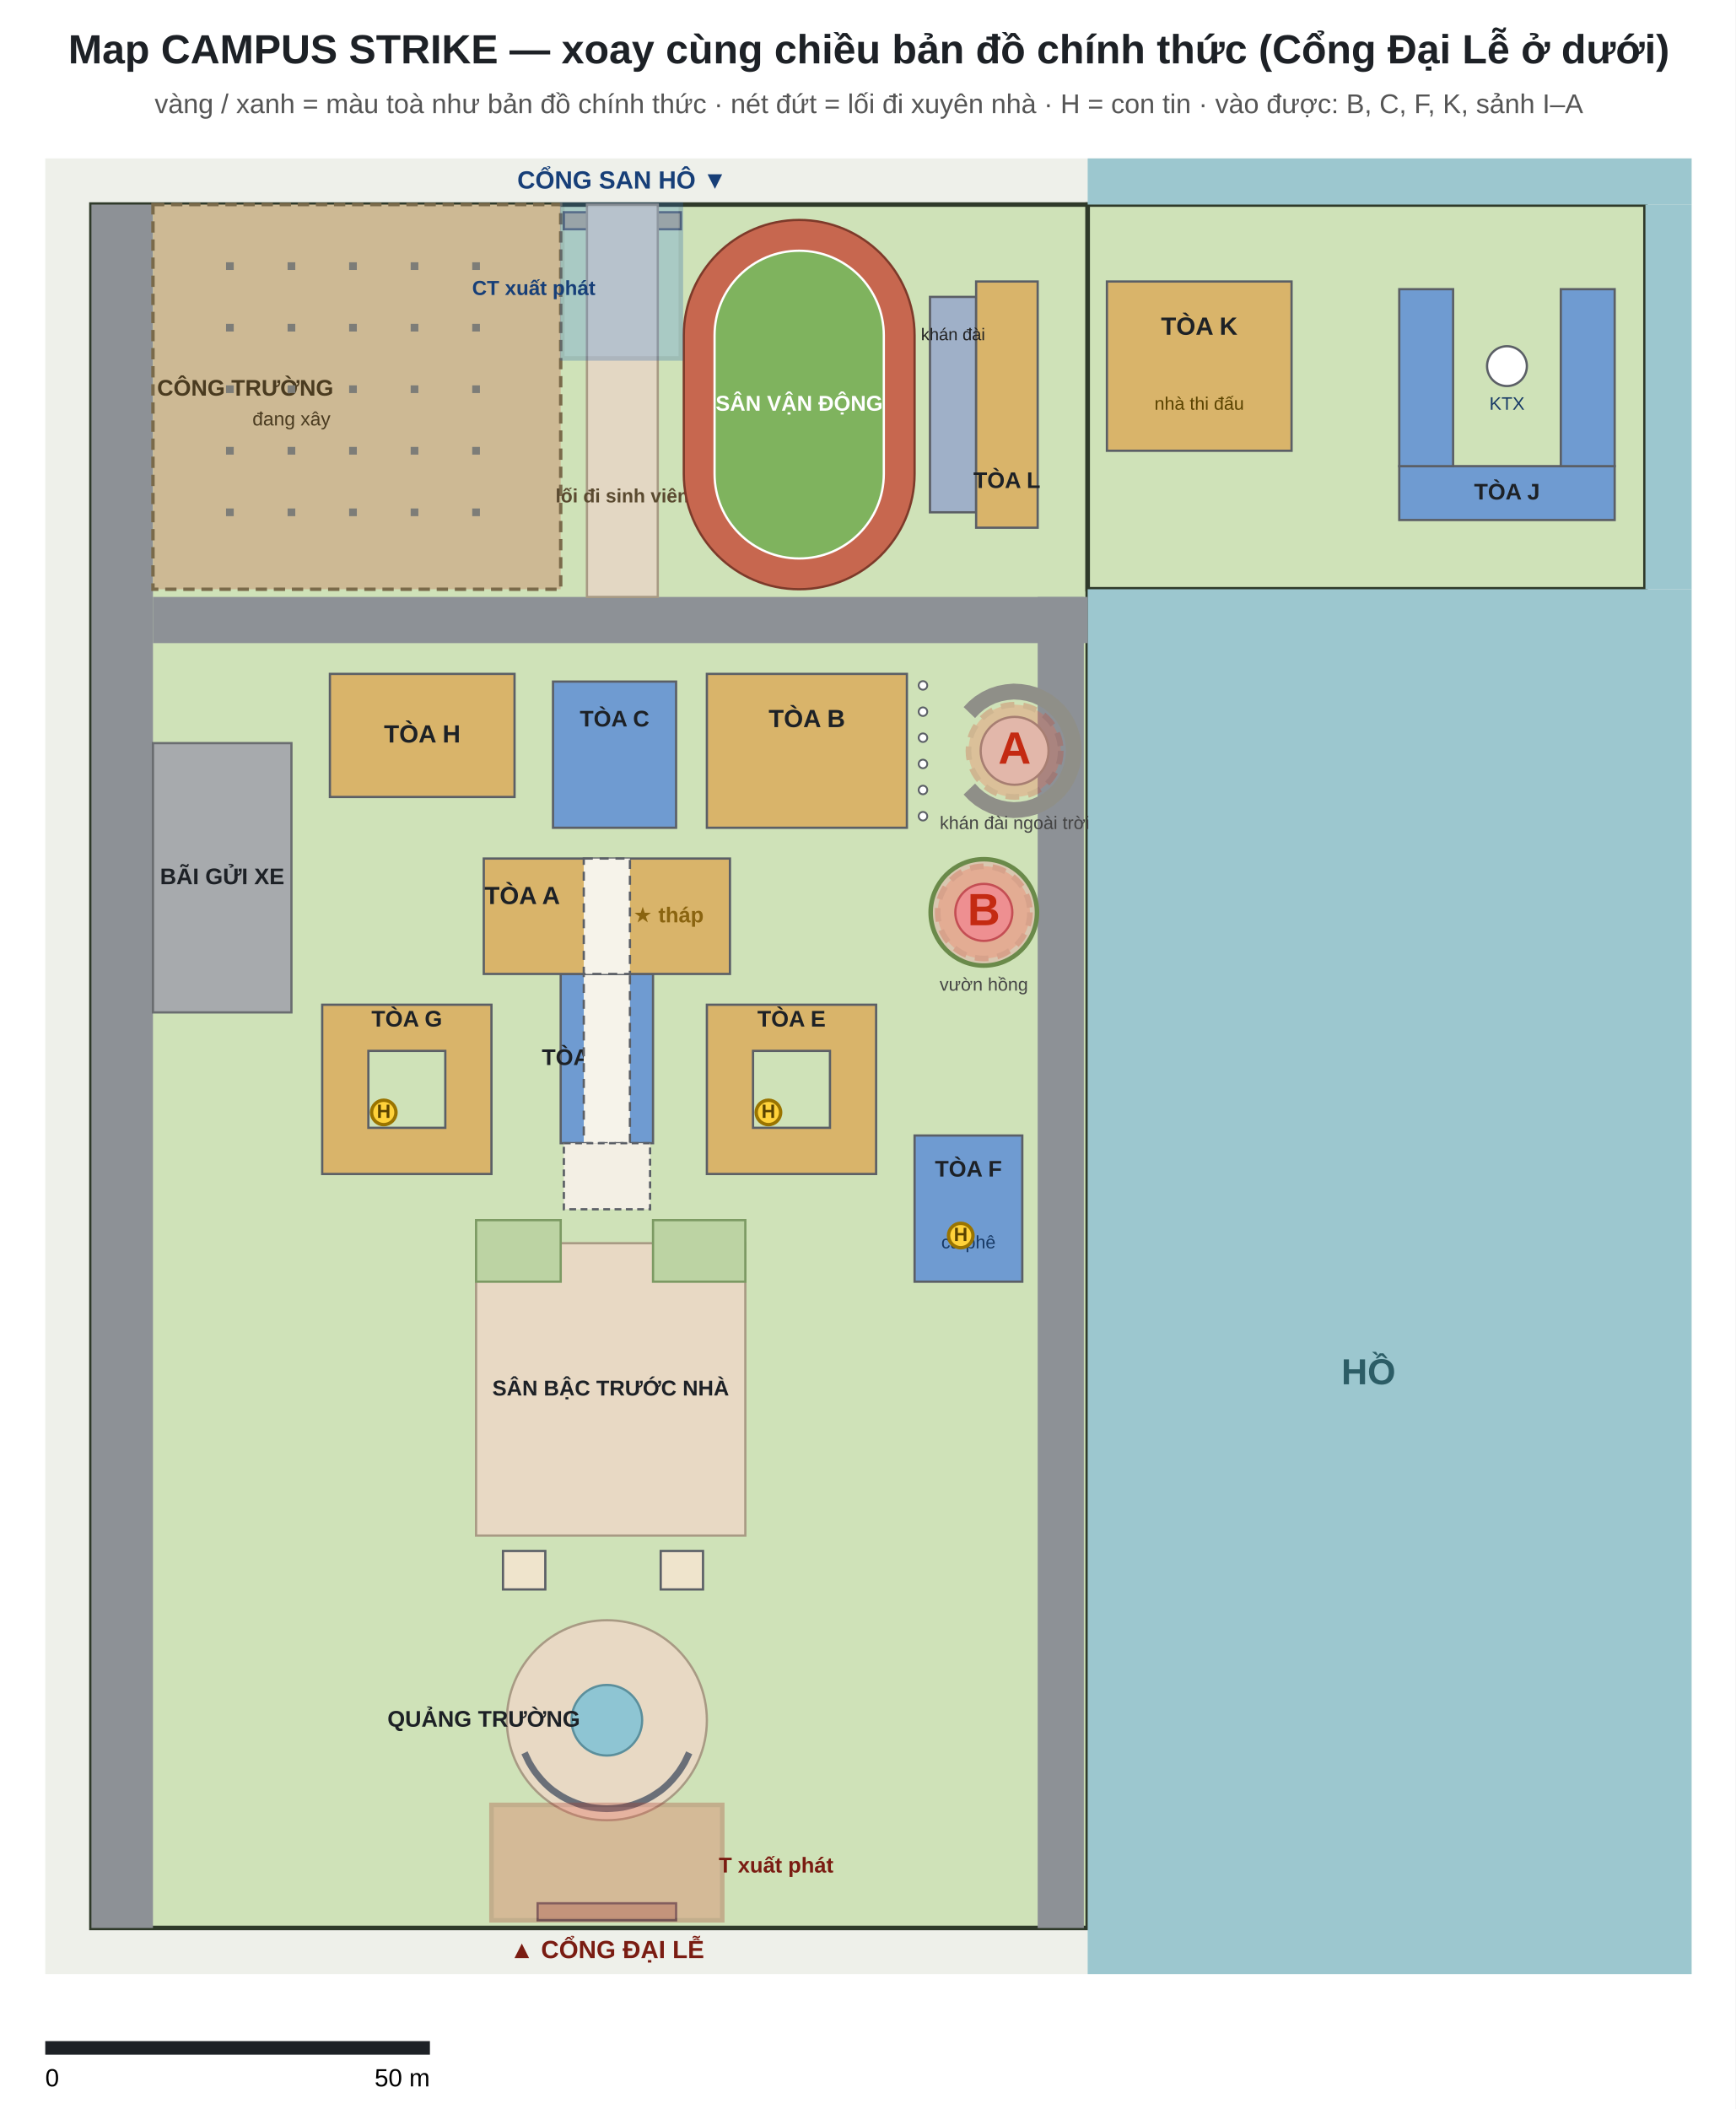
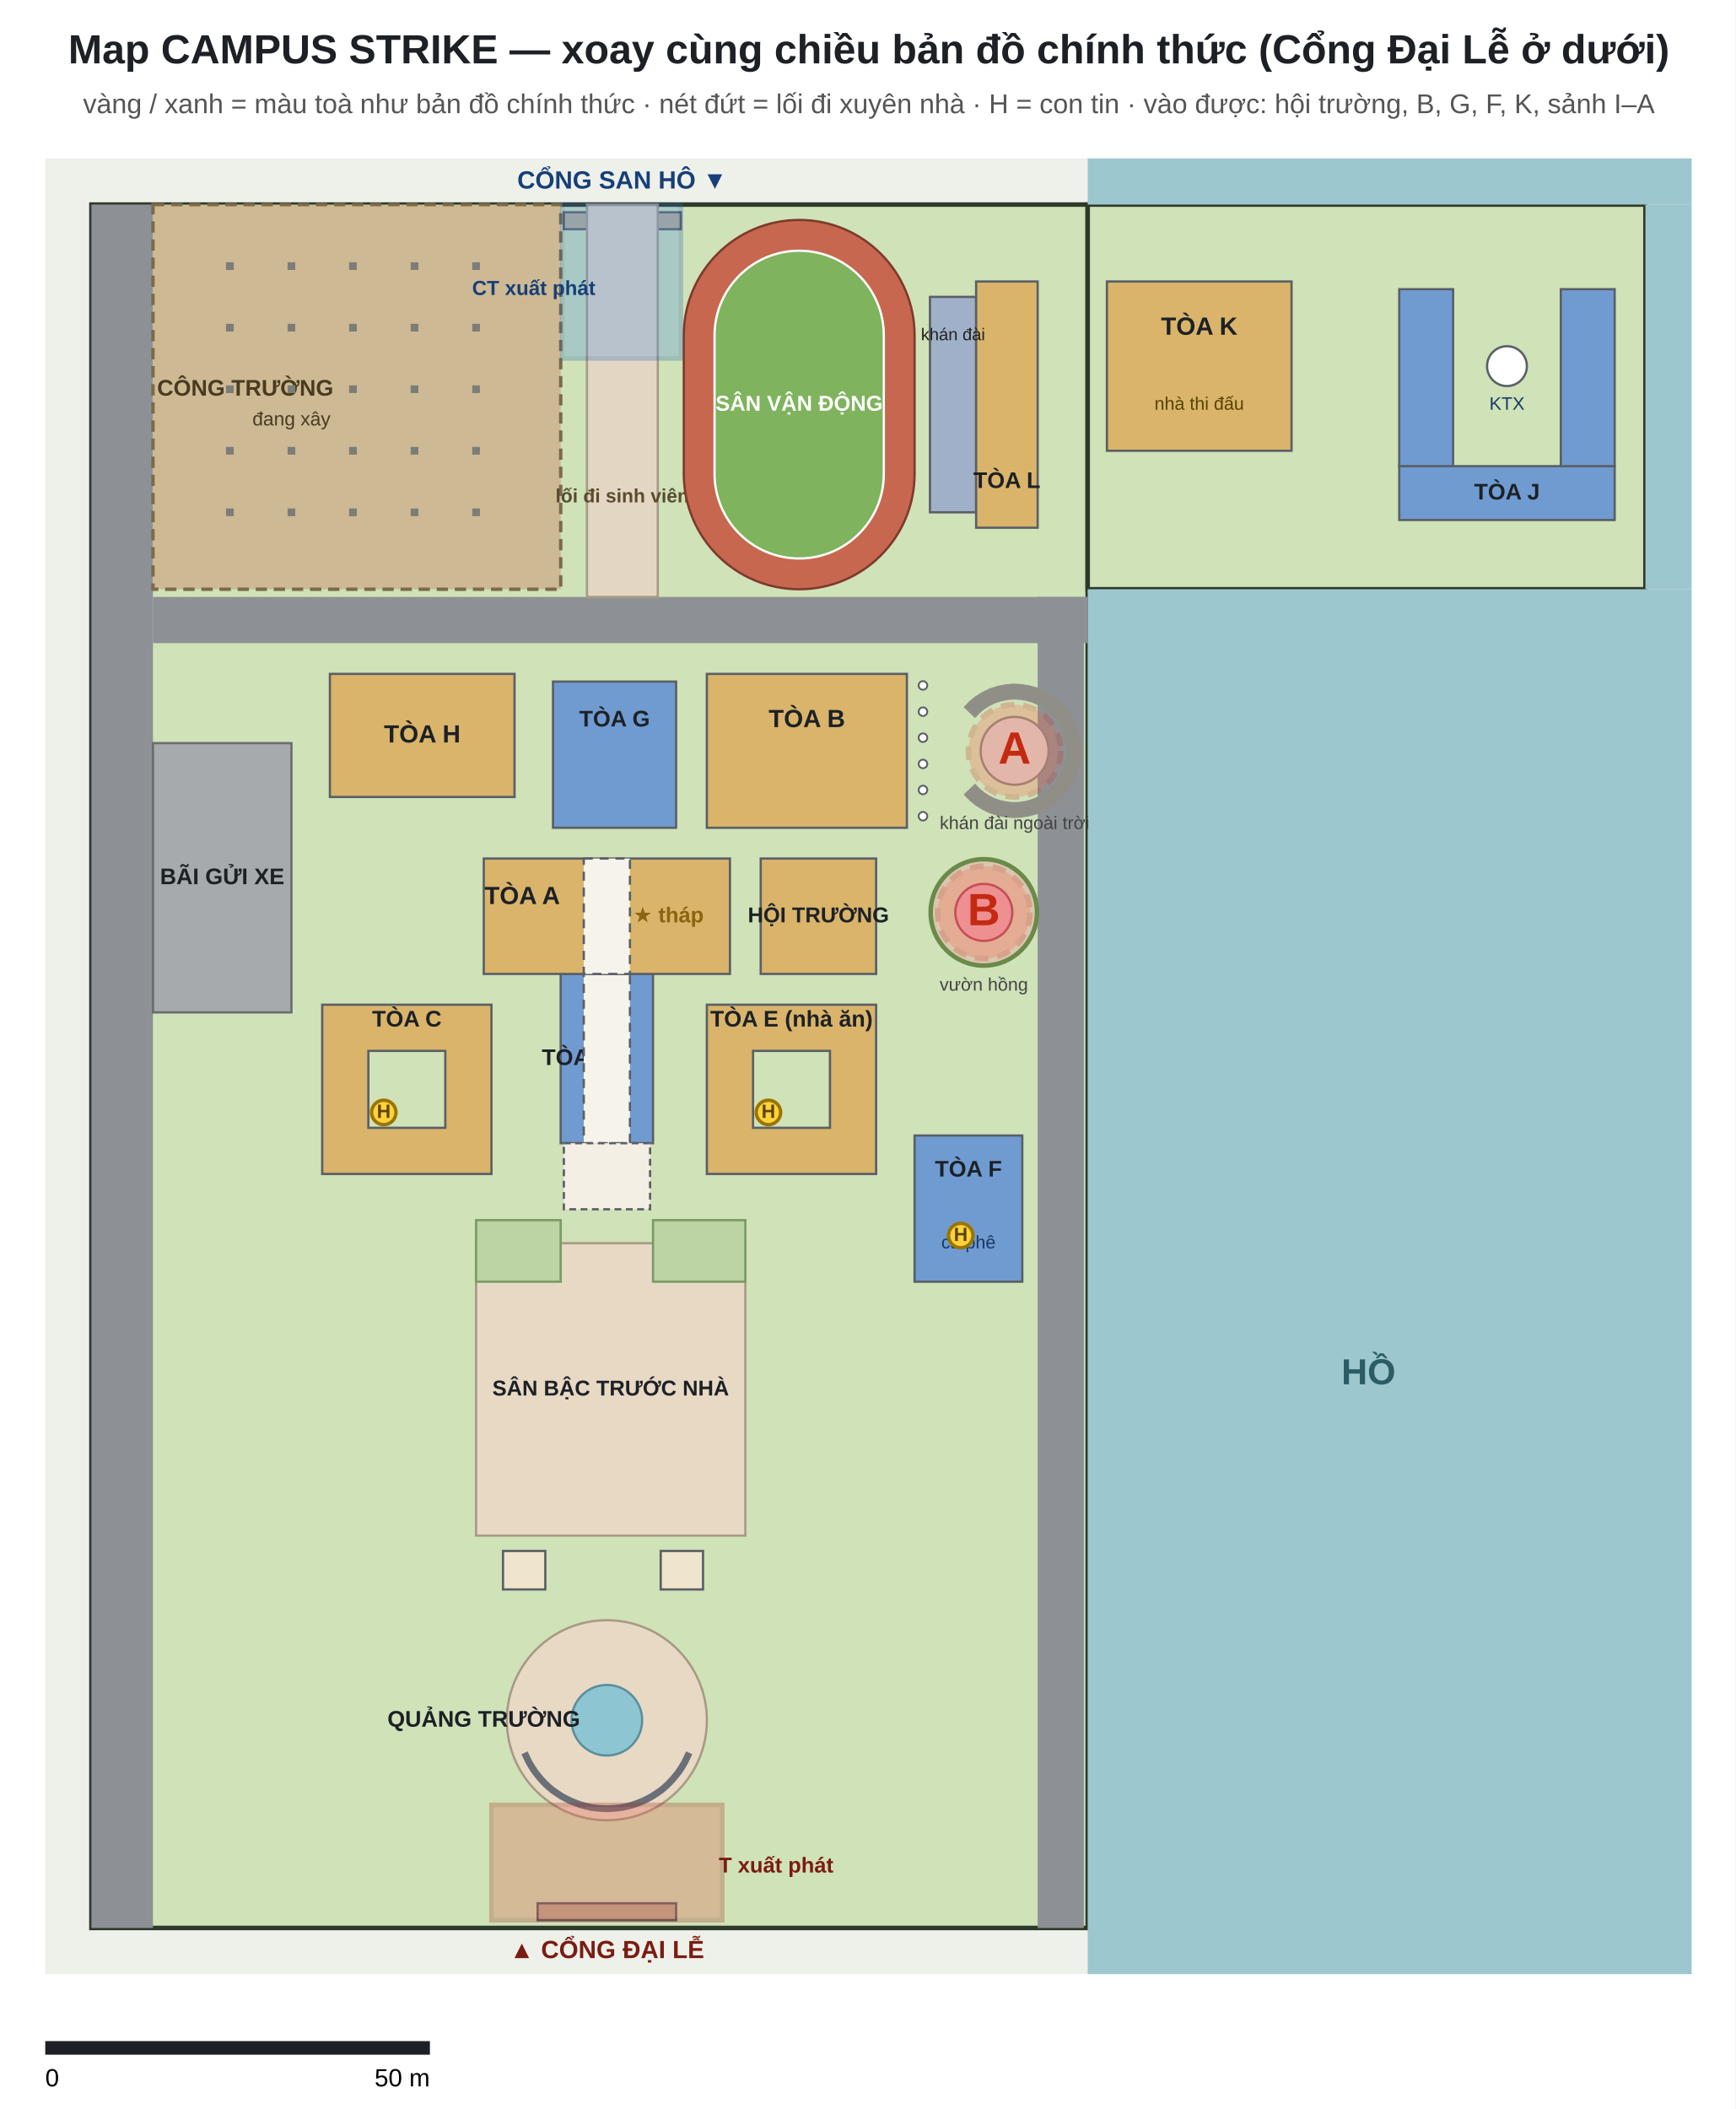
<svg xmlns="http://www.w3.org/2000/svg" width="767" height="932" viewBox="0 0 767 932">
  <rect width="100%" height="100%" fill="#ffffff" />
  <rect x="20.0" y="70.0" width="727.6" height="802.4" fill="#eef0ea" stroke="none" stroke-width="1" opacity="1" />
  <rect x="40.4" y="90.4" width="440.3" height="761.6" fill="#cfe2b8" stroke="#2f3a2a" stroke-width="2" opacity="1" />
  <rect x="480.7" y="90.4" width="246.5" height="170.0" fill="#cfe2b8" stroke="#2f3a2a" stroke-width="2" opacity="1" />
  <rect x="480.7" y="260.4" width="266.9" height="612.0" fill="#9cc7cf" stroke="none" stroke-width="1" opacity="1" />
  <rect x="480.7" y="70.0" width="266.9" height="20.4" fill="#9cc7cf" stroke="none" stroke-width="1" opacity="1" />
  <rect x="727.2" y="90.4" width="20.4" height="170.0" fill="#9cc7cf" stroke="none" stroke-width="1" opacity="1" />
  <text x="604.8" y="607.2" font-size="16" fill="#2c5d66" font-weight="650" text-anchor="middle" dominant-baseline="middle" font-family="Segoe UI, Arial, sans-serif">HỒ</text>
  <rect x="40.4" y="90.4" width="27.2" height="761.6" fill="#8d9196" stroke="none" stroke-width="1" opacity="1" />
  <rect x="67.6" y="263.8" width="413.1" height="20.4" fill="#8d9196" stroke="none" stroke-width="1" opacity="1" />
  <rect x="458.6" y="263.8" width="20.4" height="588.2" fill="#8d9196" stroke="none" stroke-width="1" opacity="1" />
  <rect x="67.6" y="328.4" width="61.2" height="119.0" fill="#a7aaad" stroke="#6a6d70" stroke-width="1" opacity="1" />
  <text x="98.2" y="387.9" font-size="10" fill="#1d2126" font-weight="650" text-anchor="middle" dominant-baseline="middle" font-family="Segoe UI, Arial, sans-serif">BÃI GỬI XE</text>
  <rect x="210.4" y="549.4" width="119.0" height="129.2" fill="#e8d9c4" stroke="#a89a84" stroke-width="1" opacity="1" />
  <text x="269.9" y="614.0" font-size="9.5" fill="#1d2126" font-weight="650" text-anchor="middle" dominant-baseline="middle" font-family="Segoe UI, Arial, sans-serif">SÂN BẬC TRƯỚC NHÀ</text>
  <rect x="210.4" y="539.2" width="37.4" height="27.2" fill="#bcd3a3" stroke="#7c9a63" stroke-width="1" opacity="1" />
  <rect x="288.6" y="539.2" width="40.8" height="27.2" fill="#bcd3a3" stroke="#7c9a63" stroke-width="1" opacity="1" />
  <circle cx="268.2" cy="760.2" r="44.2" fill="#e8d9c4" stroke="#a89a84" stroke-width="1" opacity="1" />
  <circle cx="268.2" cy="760.2" r="15.6" fill="#8ec5d3" stroke="#5b8f9c" stroke-width="1" opacity="1" />
  <polyline points="231.8,774.6 232.8,776.7 233.8,778.8 235.0,780.8 236.3,782.8 237.7,784.6 239.2,786.4 240.8,788.1 242.5,789.7 244.3,791.2 246.2,792.5 248.2,793.8 250.2,794.9 252.3,795.9 254.5,796.8 256.7,797.6 259.0,798.2 261.2,798.7 263.5,799.0 265.9,799.2 268.2,799.3 270.5,799.2 272.9,799.0 275.2,798.7 277.4,798.2 279.7,797.6 281.9,796.8 284.1,795.9 286.2,794.9 288.2,793.8 290.2,792.5 292.1,791.2 293.9,789.7 295.6,788.1 297.2,786.4 298.7,784.6 300.1,782.8 301.4,780.8 302.6,778.8 303.6,776.7 304.6,774.6" fill="none" stroke="#6a6f78" stroke-width="3" />
  <text x="213.8" y="760.2" font-size="10" fill="#1d2126" font-weight="650" text-anchor="middle" dominant-baseline="middle" font-family="Segoe UI, Arial, sans-serif">QUẢNG TRƯỜNG</text>
  <rect x="237.6" y="841.1" width="61.2" height="7.5" fill="#b8ac90" stroke="#5b5f66" stroke-width="1" opacity="1" />
  <text x="268.2" y="862.2" font-size="11" fill="#7a1c12" font-weight="750" text-anchor="middle" dominant-baseline="middle" font-family="Segoe UI, Arial, sans-serif">▲ CỔNG ĐẠI LỄ</text>
  <rect x="249.2" y="93.8" width="51.7" height="7.5" fill="#b8ac90" stroke="#5b5f66" stroke-width="1" opacity="1" />
  <text x="275.0" y="80.2" font-size="11" fill="#173f78" font-weight="750" text-anchor="middle" dominant-baseline="middle" font-family="Segoe UI, Arial, sans-serif">CỔNG SAN HÔ ▼</text>
  <rect x="67.6" y="90.4" width="180.2" height="170.0" fill="#cdb994" stroke="#7a6a4a" stroke-width="1.5" stroke-dasharray="5 3" opacity="1" />
  <text x="108.4" y="172.0" font-size="10" fill="#4a3b20" font-weight="650" text-anchor="middle" dominant-baseline="middle" font-family="Segoe UI, Arial, sans-serif">CÔNG TRƯỜNG</text>
  <text x="128.8" y="185.6" font-size="8.5" fill="#4a3b20" font-weight="500" text-anchor="middle" dominant-baseline="middle" font-family="Segoe UI, Arial, sans-serif">đang xây</text>
  <rect x="99.9" y="224.7" width="3.4" height="3.4" fill="#7d7d78" stroke="none" stroke-width="1" opacity="1" />
  <rect x="127.1" y="224.7" width="3.4" height="3.4" fill="#7d7d78" stroke="none" stroke-width="1" opacity="1" />
  <rect x="154.3" y="224.7" width="3.4" height="3.4" fill="#7d7d78" stroke="none" stroke-width="1" opacity="1" />
  <rect x="181.5" y="224.7" width="3.4" height="3.4" fill="#7d7d78" stroke="none" stroke-width="1" opacity="1" />
  <rect x="208.7" y="224.7" width="3.4" height="3.4" fill="#7d7d78" stroke="none" stroke-width="1" opacity="1" />
  <rect x="99.9" y="197.5" width="3.4" height="3.4" fill="#7d7d78" stroke="none" stroke-width="1" opacity="1" />
  <rect x="127.1" y="197.5" width="3.4" height="3.4" fill="#7d7d78" stroke="none" stroke-width="1" opacity="1" />
  <rect x="154.3" y="197.5" width="3.4" height="3.4" fill="#7d7d78" stroke="none" stroke-width="1" opacity="1" />
  <rect x="181.5" y="197.5" width="3.4" height="3.4" fill="#7d7d78" stroke="none" stroke-width="1" opacity="1" />
  <rect x="208.7" y="197.5" width="3.4" height="3.4" fill="#7d7d78" stroke="none" stroke-width="1" opacity="1" />
  <rect x="99.9" y="170.3" width="3.4" height="3.4" fill="#7d7d78" stroke="none" stroke-width="1" opacity="1" />
  <rect x="127.1" y="170.3" width="3.4" height="3.4" fill="#7d7d78" stroke="none" stroke-width="1" opacity="1" />
  <rect x="154.3" y="170.3" width="3.4" height="3.4" fill="#7d7d78" stroke="none" stroke-width="1" opacity="1" />
  <rect x="181.5" y="170.3" width="3.4" height="3.4" fill="#7d7d78" stroke="none" stroke-width="1" opacity="1" />
  <rect x="208.7" y="170.3" width="3.4" height="3.4" fill="#7d7d78" stroke="none" stroke-width="1" opacity="1" />
  <rect x="99.9" y="143.1" width="3.4" height="3.4" fill="#7d7d78" stroke="none" stroke-width="1" opacity="1" />
  <rect x="127.1" y="143.1" width="3.4" height="3.4" fill="#7d7d78" stroke="none" stroke-width="1" opacity="1" />
  <rect x="154.3" y="143.1" width="3.4" height="3.4" fill="#7d7d78" stroke="none" stroke-width="1" opacity="1" />
  <rect x="181.5" y="143.1" width="3.4" height="3.4" fill="#7d7d78" stroke="none" stroke-width="1" opacity="1" />
  <rect x="208.7" y="143.1" width="3.4" height="3.4" fill="#7d7d78" stroke="none" stroke-width="1" opacity="1" />
  <rect x="99.9" y="115.9" width="3.4" height="3.4" fill="#7d7d78" stroke="none" stroke-width="1" opacity="1" />
  <rect x="127.1" y="115.9" width="3.4" height="3.4" fill="#7d7d78" stroke="none" stroke-width="1" opacity="1" />
  <rect x="154.3" y="115.9" width="3.4" height="3.4" fill="#7d7d78" stroke="none" stroke-width="1" opacity="1" />
  <rect x="181.5" y="115.9" width="3.4" height="3.4" fill="#7d7d78" stroke="none" stroke-width="1" opacity="1" />
  <rect x="208.7" y="115.9" width="3.4" height="3.4" fill="#7d7d78" stroke="none" stroke-width="1" opacity="1" />
  <rect x="259.4" y="90.4" width="31.3" height="173.4" fill="#e3d7c3" stroke="#a89a84" stroke-width="1" opacity="1" />
  <text x="275.0" y="219.6" font-size="8.5" fill="#5a4a30" font-weight="600" text-anchor="middle" dominant-baseline="middle" font-family="Segoe UI, Arial, sans-serif">lối đi sinh viên</text>
  <rect x="222.3" y="685.4" width="18.7" height="17.0" fill="#efe4cc" stroke="#5b5f66" stroke-width="1" opacity="1" />
  <rect x="292.0" y="685.4" width="18.7" height="17.0" fill="#efe4cc" stroke="#5b5f66" stroke-width="1" opacity="1" />
  <rect x="247.8" y="430.4" width="40.8" height="74.8" fill="#6f9bd1" stroke="#5b5f66" stroke-width="1" opacity="1" />
  <text x="252.6" y="467.8" font-size="10" fill="#1d2126" font-weight="650" text-anchor="middle" dominant-baseline="middle" font-family="Segoe UI, Arial, sans-serif">TÒA I</text>
  <rect x="258.0" y="430.4" width="20.4" height="74.8" fill="#f6f3ea" stroke="#5b5f66" stroke-width="1" stroke-dasharray="4 3" opacity="1" />
  <rect x="249.2" y="505.2" width="38.1" height="29.2" fill="#f3efe4" stroke="#5b5f66" stroke-width="1" stroke-dasharray="3 2" opacity="1" />
  <rect x="213.8" y="379.4" width="108.8" height="51.0" fill="#d9b46a" stroke="#5b5f66" stroke-width="1" opacity="1" />
  <rect x="258.0" y="379.4" width="20.4" height="51.0" fill="#f6f3ea" stroke="#5b5f66" stroke-width="1" stroke-dasharray="4 3" opacity="1" />
  <text x="230.8" y="396.4" font-size="11" fill="#1d2126" font-weight="650" text-anchor="middle" dominant-baseline="middle" font-family="Segoe UI, Arial, sans-serif">TÒA A</text>
  <text x="295.4" y="404.9" font-size="9.5" fill="#8a6410" font-weight="700" text-anchor="middle" dominant-baseline="middle" font-family="Segoe UI, Arial, sans-serif">★ tháp</text>
  <rect x="244.4" y="301.2" width="54.4" height="64.6" fill="#6f9bd1" stroke="#5b5f66" stroke-width="1" opacity="1" />
-   <text x="271.6" y="318.2" font-size="10" fill="#1d2126" font-weight="650" text-anchor="middle" dominant-baseline="middle" font-family="Segoe UI, Arial, sans-serif">TÒA C</text>
+   <text x="271.6" y="318.2" font-size="10" fill="#1d2126" font-weight="650" text-anchor="middle" dominant-baseline="middle" font-family="Segoe UI, Arial, sans-serif">TÒA G</text>
  <rect x="142.4" y="444.0" width="74.8" height="74.8" fill="#d9b46a" stroke="#5b5f66" stroke-width="1" opacity="1" />
  <rect x="162.8" y="464.4" width="34.0" height="34.0" fill="#cfe2b8" stroke="#5b5f66" stroke-width="1" opacity="1" />
-   <text x="179.8" y="450.8" font-size="10" fill="#1d2126" font-weight="650" text-anchor="middle" dominant-baseline="middle" font-family="Segoe UI, Arial, sans-serif">TÒA G</text>
+   <text x="179.8" y="450.8" font-size="10" fill="#1d2126" font-weight="650" text-anchor="middle" dominant-baseline="middle" font-family="Segoe UI, Arial, sans-serif">TÒA C</text>
  <rect x="312.4" y="444.0" width="74.8" height="74.8" fill="#d9b46a" stroke="#5b5f66" stroke-width="1" opacity="1" />
  <rect x="332.8" y="464.4" width="34.0" height="34.0" fill="#cfe2b8" stroke="#5b5f66" stroke-width="1" opacity="1" />
-   <text x="349.8" y="450.8" font-size="10" fill="#1d2126" font-weight="650" text-anchor="middle" dominant-baseline="middle" font-family="Segoe UI, Arial, sans-serif">TÒA E</text>
+   <text x="349.8" y="450.8" font-size="10" fill="#1d2126" font-weight="650" text-anchor="middle" dominant-baseline="middle" font-family="Segoe UI, Arial, sans-serif">TÒA E (nhà ăn)</text>
  <rect x="145.8" y="297.8" width="81.6" height="54.4" fill="#d9b46a" stroke="#5b5f66" stroke-width="1" opacity="1" />
  <text x="186.6" y="325.0" font-size="11" fill="#1d2126" font-weight="650" text-anchor="middle" dominant-baseline="middle" font-family="Segoe UI, Arial, sans-serif">TÒA H</text>
  <rect x="312.4" y="297.8" width="88.4" height="68.0" fill="#d9b46a" stroke="#5b5f66" stroke-width="1" opacity="1" />
  <text x="356.6" y="318.2" font-size="11" fill="#1d2126" font-weight="650" text-anchor="middle" dominant-baseline="middle" font-family="Segoe UI, Arial, sans-serif">TÒA B</text>
  <circle cx="407.9" cy="360.7" r="1.9" fill="#ffffff" stroke="#5b5f66" stroke-width="0.8" opacity="1" />
  <circle cx="407.9" cy="349.1" r="1.9" fill="#ffffff" stroke="#5b5f66" stroke-width="0.8" opacity="1" />
  <circle cx="407.9" cy="337.6" r="1.9" fill="#ffffff" stroke="#5b5f66" stroke-width="0.8" opacity="1" />
  <circle cx="407.9" cy="326.0" r="1.9" fill="#ffffff" stroke="#5b5f66" stroke-width="0.8" opacity="1" />
  <circle cx="407.9" cy="314.5" r="1.9" fill="#ffffff" stroke="#5b5f66" stroke-width="0.8" opacity="1" />
  <circle cx="407.9" cy="302.9" r="1.9" fill="#ffffff" stroke="#5b5f66" stroke-width="0.8" opacity="1" />
+   <rect x="336.2" y="379.4" width="51.0" height="51.0" fill="#d9b46a" stroke="#5b5f66" stroke-width="1" opacity="1" />
+   <text x="361.7" y="404.9" font-size="9.5" fill="#1d2126" font-weight="650" text-anchor="middle" dominant-baseline="middle" font-family="Segoe UI, Arial, sans-serif">HỘI TRƯỜNG</text>
  <rect x="404.2" y="501.8" width="47.6" height="64.6" fill="#6f9bd1" stroke="#5b5f66" stroke-width="1" opacity="1" />
  <text x="428.0" y="517.1" font-size="10" fill="#1d2126" font-weight="650" text-anchor="middle" dominant-baseline="middle" font-family="Segoe UI, Arial, sans-serif">TÒA F</text>
  <text x="428.0" y="549.4" font-size="8" fill="#183a66" font-weight="500" text-anchor="middle" dominant-baseline="middle" font-family="Segoe UI, Arial, sans-serif">cà phê</text>
  <rect x="302.2" y="97.2" width="102.0" height="163.2" rx="51.0" fill="#c7674f" stroke="#7d3a2a" />
  <rect x="315.8" y="110.8" width="74.8" height="136.0" rx="37.4" fill="#7fb35e" stroke="#ffffff" />
  <text x="353.2" y="178.8" font-size="9.5" fill="#ffffff" font-weight="750" text-anchor="middle" dominant-baseline="middle" font-family="Segoe UI, Arial, sans-serif">SÂN VẬN ĐỘNG</text>
  <rect x="411.0" y="131.2" width="20.4" height="95.2" fill="#9fb0c8" stroke="#5b5f66" stroke-width="1" opacity="1" />
  <rect x="431.4" y="124.4" width="27.2" height="108.8" fill="#d9b46a" stroke="#5b5f66" stroke-width="1" opacity="1" />
  <text x="445.0" y="212.8" font-size="10" fill="#1d2126" font-weight="650" text-anchor="middle" dominant-baseline="middle" font-family="Segoe UI, Arial, sans-serif">TÒA L</text>
  <text x="421.2" y="148.2" font-size="7.5" fill="#222" font-weight="500" text-anchor="middle" dominant-baseline="middle" font-family="Segoe UI, Arial, sans-serif">khán đài</text>
  <rect x="489.2" y="124.4" width="81.6" height="74.8" fill="#d9b46a" stroke="#5b5f66" stroke-width="1" opacity="1" />
  <text x="530.0" y="144.8" font-size="11" fill="#1d2126" font-weight="650" text-anchor="middle" dominant-baseline="middle" font-family="Segoe UI, Arial, sans-serif">TÒA K</text>
  <text x="530.0" y="178.8" font-size="8" fill="#5a4300" font-weight="500" text-anchor="middle" dominant-baseline="middle" font-family="Segoe UI, Arial, sans-serif">nhà thi đấu</text>
  <rect x="618.4" y="206.0" width="95.2" height="23.8" fill="#6f9bd1" stroke="#5b5f66" stroke-width="1" opacity="1" />
  <rect x="618.4" y="127.8" width="23.8" height="78.2" fill="#6f9bd1" stroke="#5b5f66" stroke-width="1" opacity="1" />
  <rect x="689.8" y="127.8" width="23.8" height="78.2" fill="#6f9bd1" stroke="#5b5f66" stroke-width="1" opacity="1" />
  <circle cx="666.0" cy="161.8" r="8.8" fill="#ffffff" stroke="#5b5f66" stroke-width="1" opacity="1" />
  <text x="666.0" y="217.9" font-size="10" fill="#1d2126" font-weight="650" text-anchor="middle" dominant-baseline="middle" font-family="Segoe UI, Arial, sans-serif">TÒA J</text>
  <text x="666.0" y="178.8" font-size="8" fill="#183a66" font-weight="500" text-anchor="middle" dominant-baseline="middle" font-family="Segoe UI, Arial, sans-serif">KTX</text>
  <polyline points="428.4,348.7 430.6,351.0 433.0,353.0 435.7,354.7 438.6,356.1 441.7,357.1 444.8,357.7 448.0,358.0 451.2,357.8 454.3,357.3 457.4,356.4 460.3,355.1 463.1,353.5 465.6,351.5 467.9,349.3 469.9,346.8 471.5,344.1 472.8,341.2 473.8,338.1 474.4,335.0 474.6,331.8 474.4,328.6 473.8,325.5 472.8,322.4 471.5,319.5 469.9,316.8 467.9,314.3 465.6,312.1 463.1,310.1 460.3,308.5 457.4,307.2 454.3,306.3 451.2,305.8 448.0,305.6 444.8,305.9 441.7,306.5 438.6,307.5 435.7,308.9 433.0,310.6 430.6,312.6 428.4,314.9" fill="none" stroke="#8f8f88" stroke-width="7" />
  <circle cx="448.4" cy="331.8" r="15.0" fill="#d8d6cf" stroke="#8a8a84" stroke-width="1" opacity="1" />
  <circle cx="434.8" cy="403.2" r="23.5" fill="#d9c7b0" stroke="#6a8a4a" stroke-width="2" opacity="1" />
  <circle cx="434.8" cy="403.2" r="12.6" fill="#e8a0ae" stroke="#b04a5c" stroke-width="1" opacity="1" />
  <circle cx="448.4" cy="331.8" r="20.4" fill="#ff5a3a" stroke="#d0331b" stroke-width="2.5" stroke-dasharray="6 4" opacity="0.25" />
  <text x="448.4" y="331.8" font-size="20" fill="#c42a12" font-weight="800" text-anchor="middle" dominant-baseline="middle" font-family="Segoe UI, Arial, sans-serif">A</text>
  <circle cx="434.8" cy="403.2" r="20.4" fill="#ff5a3a" stroke="#d0331b" stroke-width="2.5" stroke-dasharray="6 4" opacity="0.25" />
  <text x="434.8" y="403.2" font-size="20" fill="#c42a12" font-weight="800" text-anchor="middle" dominant-baseline="middle" font-family="Segoe UI, Arial, sans-serif">B</text>
  <text x="448.4" y="364.1" font-size="8" fill="#444" font-weight="500" text-anchor="middle" dominant-baseline="middle" font-family="Segoe UI, Arial, sans-serif">khán đài ngoài trời</text>
  <text x="434.8" y="435.5" font-size="8" fill="#444" font-weight="500" text-anchor="middle" dominant-baseline="middle" font-family="Segoe UI, Arial, sans-serif">vườn hồng</text>
  <circle cx="169.6" cy="491.6" r="5.4" fill="#ffd23a" stroke="#9a7400" stroke-width="1.5" opacity="1" />
  <text x="169.6" y="491.6" font-size="8.5" fill="#5a4300" font-weight="800" text-anchor="middle" dominant-baseline="middle" font-family="Segoe UI, Arial, sans-serif">H</text>
  <circle cx="339.6" cy="491.6" r="5.4" fill="#ffd23a" stroke="#9a7400" stroke-width="1.5" opacity="1" />
  <text x="339.6" y="491.6" font-size="8.5" fill="#5a4300" font-weight="800" text-anchor="middle" dominant-baseline="middle" font-family="Segoe UI, Arial, sans-serif">H</text>
  <circle cx="424.6" cy="546.0" r="5.4" fill="#ffd23a" stroke="#9a7400" stroke-width="1.5" opacity="1" />
  <text x="424.6" y="546.0" font-size="8.5" fill="#5a4300" font-weight="800" text-anchor="middle" dominant-baseline="middle" font-family="Segoe UI, Arial, sans-serif">H</text>
  <rect x="248.5" y="90.4" width="52.4" height="68.0" fill="#4f8fe0" stroke="#2a63b0" stroke-width="2" opacity="0.3" />
  <text x="235.9" y="127.8" font-size="9" fill="#173f78" font-weight="700" text-anchor="middle" dominant-baseline="middle" font-family="Segoe UI, Arial, sans-serif">CT xuất phát</text>
  <rect x="217.2" y="797.6" width="102.0" height="51.0" fill="#e05a4a" stroke="#a33224" stroke-width="2" opacity="0.3" />
  <text x="343.0" y="824.8" font-size="9.5" fill="#7a1c12" font-weight="700" text-anchor="middle" dominant-baseline="middle" font-family="Segoe UI, Arial, sans-serif">T xuất phát</text>
  <text x="384" y="28" font-size="18" font-weight="700" text-anchor="middle" fill="#1d2126" font-family="Segoe UI, Arial, sans-serif">Map CAMPUS STRIKE — xoay cùng chiều bản đồ chính thức (Cổng Đại Lễ ở dưới)</text>
-   <text x="384" y="50" font-size="12" text-anchor="middle" fill="#555" font-family="Segoe UI, Arial, sans-serif">vàng / xanh = màu toà như bản đồ chính thức · nét đứt = lối đi xuyên nhà · H = con tin · vào được: B, C, F, K, sảnh I–A</text>
+   <text x="384" y="50" font-size="12" text-anchor="middle" fill="#555" font-family="Segoe UI, Arial, sans-serif">vàng / xanh = màu toà như bản đồ chính thức · nét đứt = lối đi xuyên nhà · H = con tin · vào được: hội trường, B, G, F, K, sảnh I–A</text>
  <rect x="20" y="902" width="170" height="6" fill="#1d2126" />
  <text x="20" y="922" font-size="11" font-family="Segoe UI, Arial">0</text>
  <text x="190" y="922" font-size="11" text-anchor="end" font-family="Segoe UI, Arial">50 m</text>
</svg>
